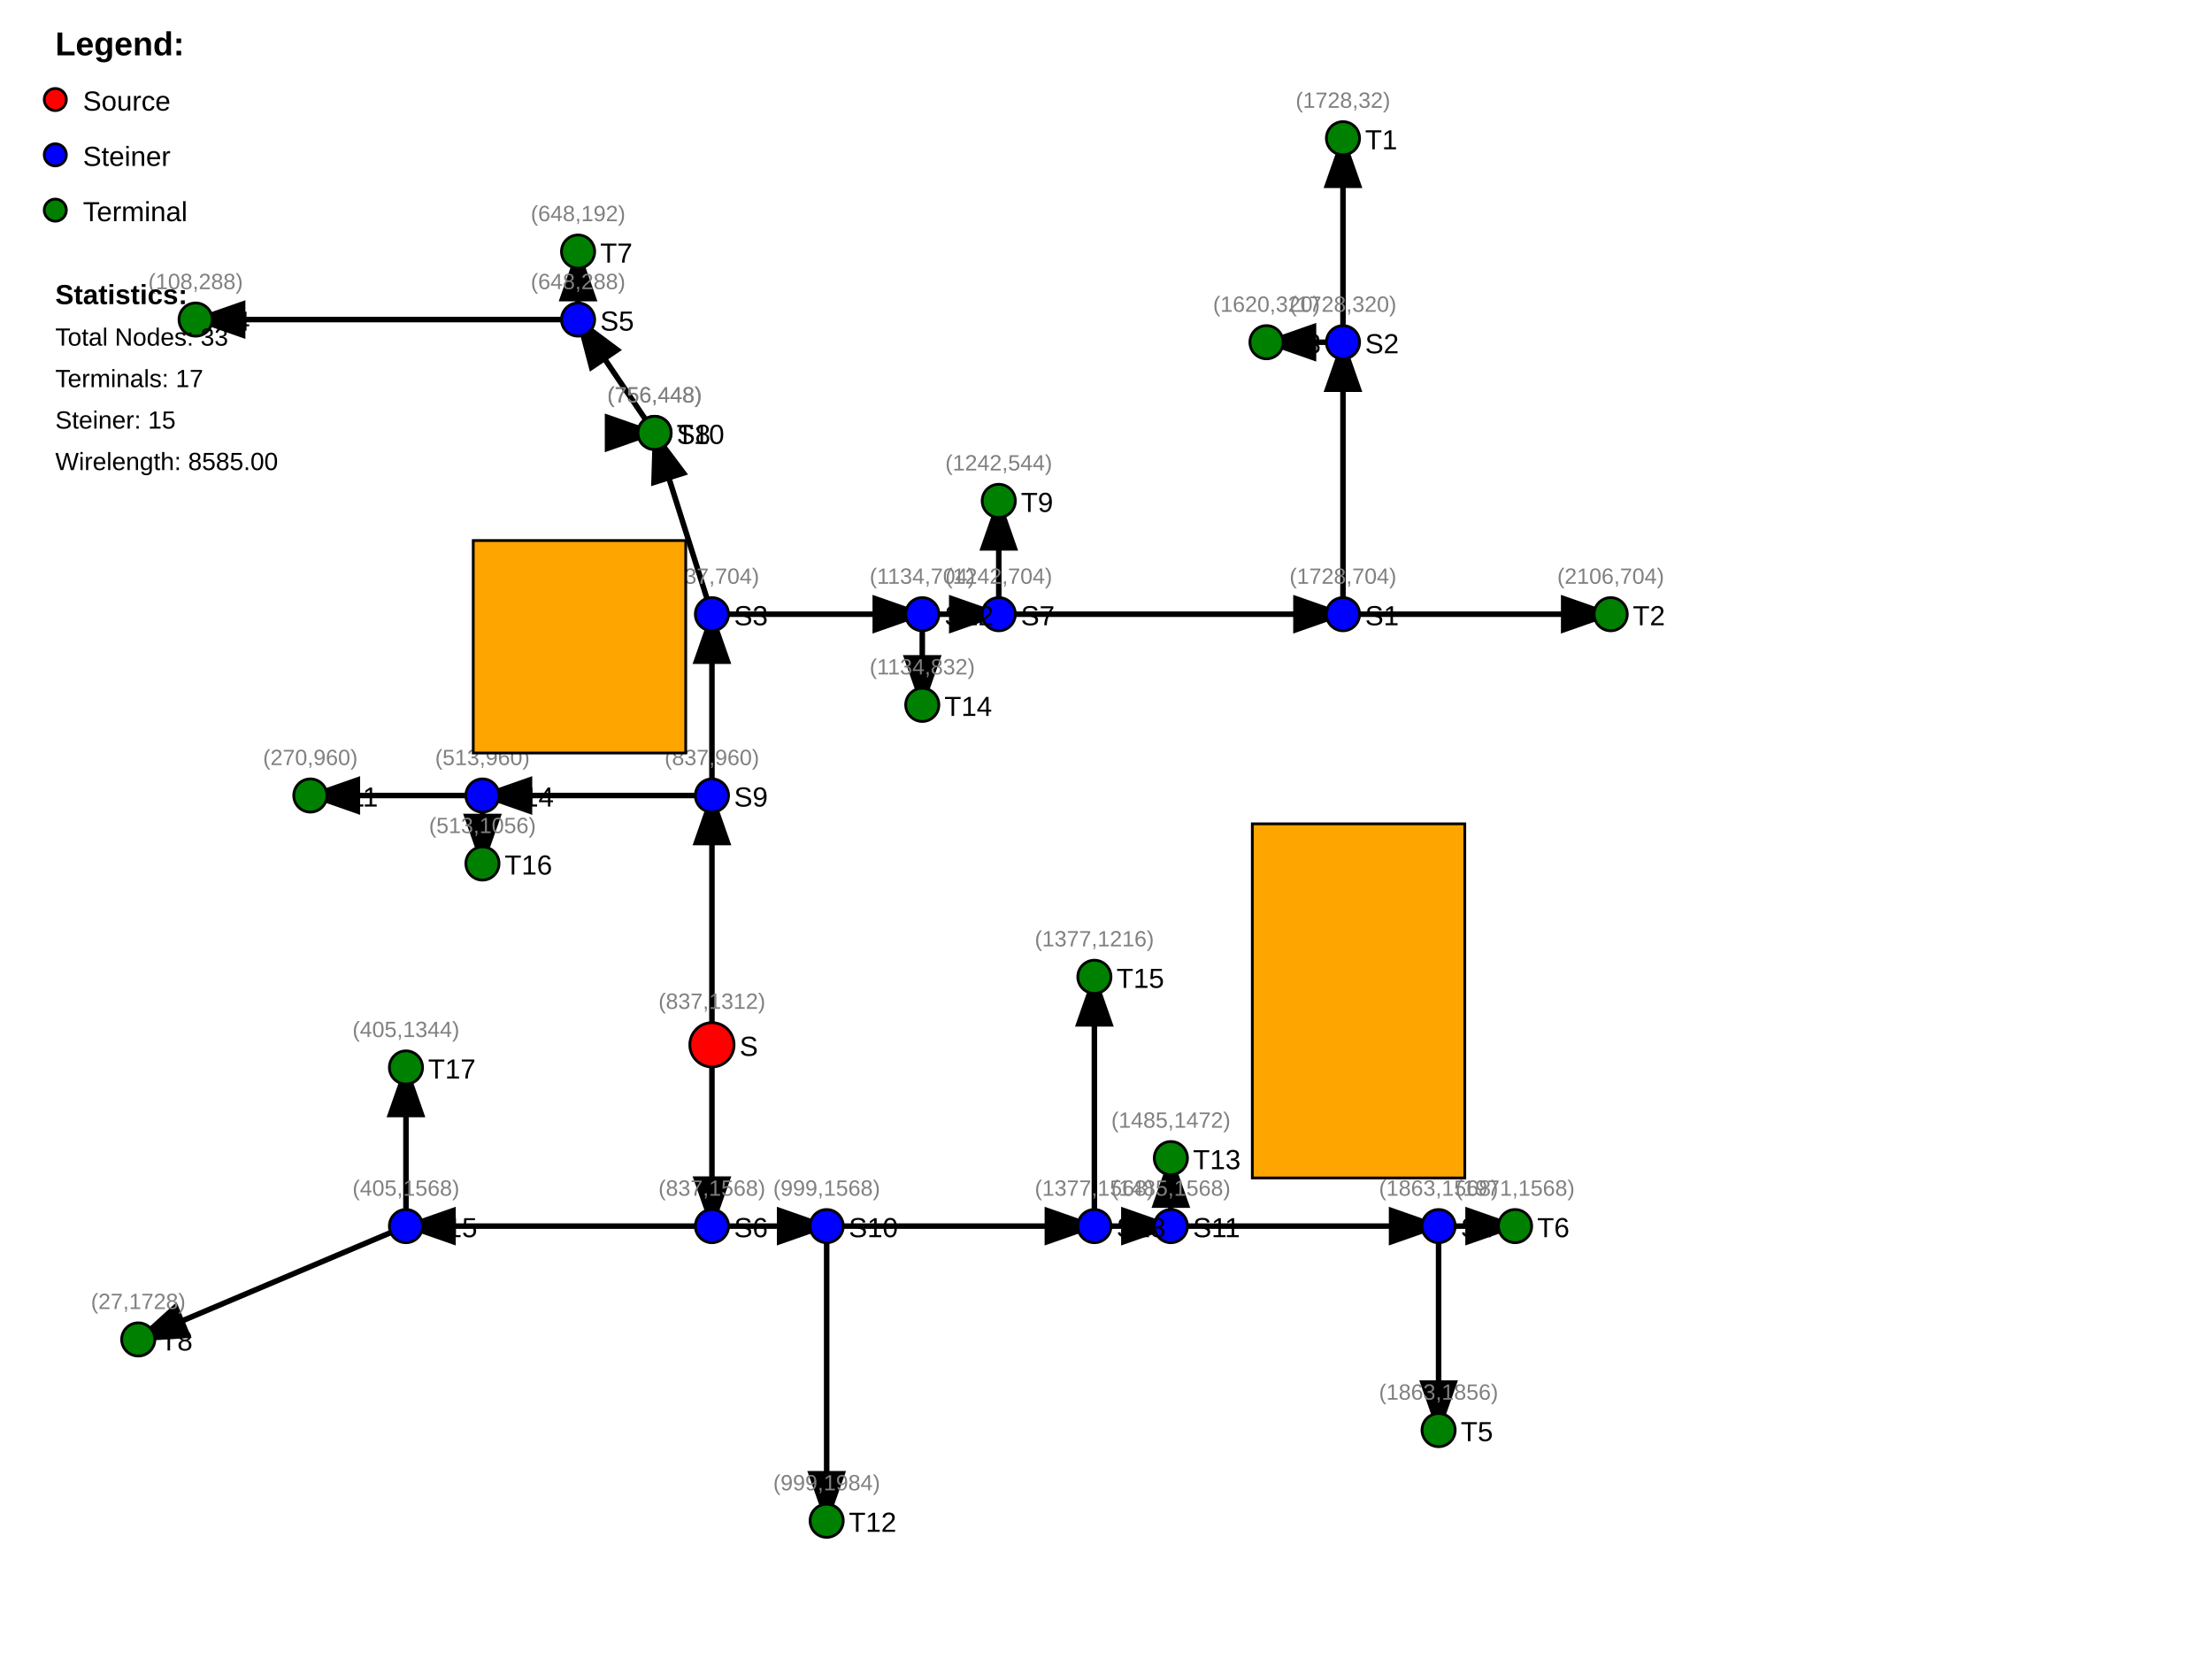
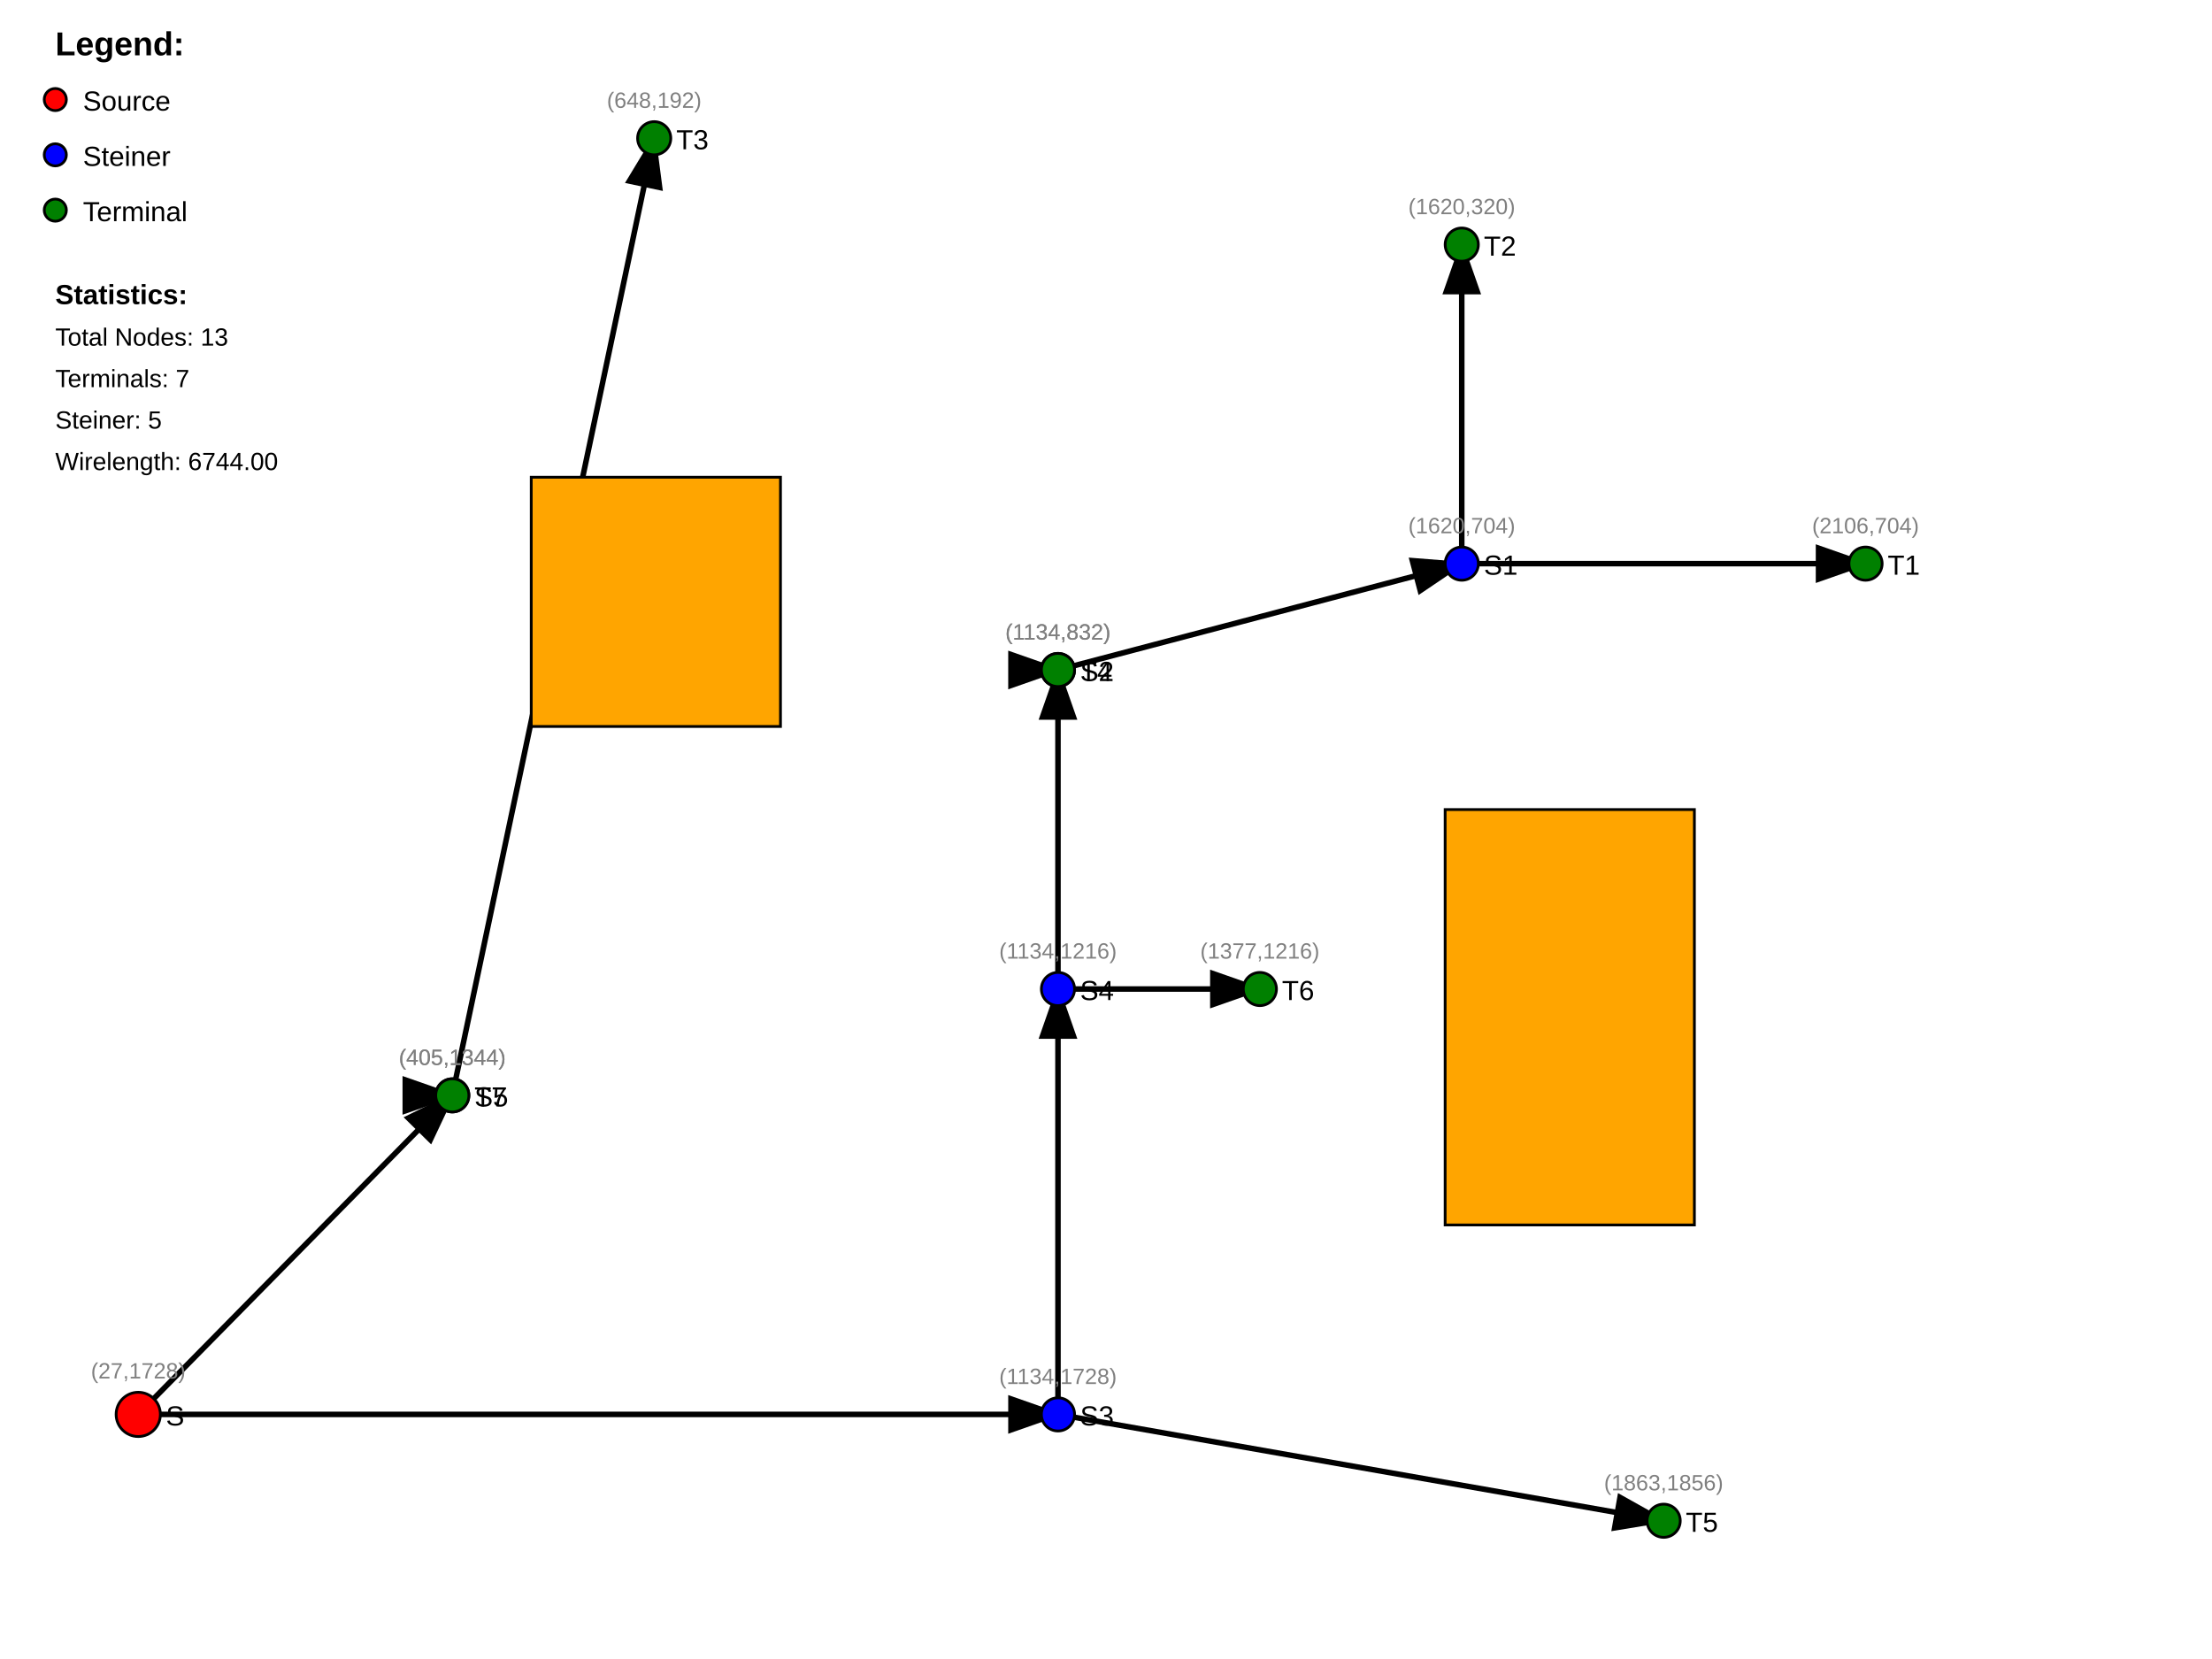
<svg xmlns="http://www.w3.org/2000/svg" width="800" height="600">
  <rect width="100%" height="100%" fill="white" />
  <defs>
    <marker id="arrowhead" markerWidth="10" markerHeight="7" refX="9" refY="3.5" orient="auto">
      <polygon points="0 0, 10 3.5, 0 7" fill="black" />
    </marker>
  </defs>
-   <line x1="257.48" y1="377.869" x2="257.48" y2="443.443" stroke="black" stroke-width="2" marker-end="url(#arrowhead)" />
-   <line x1="257.48" y1="377.869" x2="257.48" y2="287.705" stroke="black" stroke-width="2" marker-end="url(#arrowhead)" />
-   <line x1="257.48" y1="443.443" x2="298.975" y2="443.443" stroke="black" stroke-width="2" marker-end="url(#arrowhead)" />
-   <line x1="257.48" y1="443.443" x2="146.824" y2="443.443" stroke="black" stroke-width="2" marker-end="url(#arrowhead)" />
-   <line x1="298.975" y1="443.443" x2="298.975" y2="550.0" stroke="black" stroke-width="2" marker-end="url(#arrowhead)" />
-   <line x1="298.975" y1="443.443" x2="395.799" y2="443.443" stroke="black" stroke-width="2" marker-end="url(#arrowhead)" />
-   <line x1="395.799" y1="443.443" x2="423.463" y2="443.443" stroke="black" stroke-width="2" marker-end="url(#arrowhead)" />
-   <line x1="395.799" y1="443.443" x2="395.799" y2="353.279" stroke="black" stroke-width="2" marker-end="url(#arrowhead)" />
-   <line x1="423.463" y1="443.443" x2="520.287" y2="443.443" stroke="black" stroke-width="2" marker-end="url(#arrowhead)" />
-   <line x1="423.463" y1="443.443" x2="423.463" y2="418.852" stroke="black" stroke-width="2" marker-end="url(#arrowhead)" />
-   <line x1="520.287" y1="443.443" x2="520.287" y2="517.213" stroke="black" stroke-width="2" marker-end="url(#arrowhead)" />
-   <line x1="520.287" y1="443.443" x2="547.951" y2="443.443" stroke="black" stroke-width="2" marker-end="url(#arrowhead)" />
-   <line x1="146.824" y1="443.443" x2="50.0" y2="484.426" stroke="black" stroke-width="2" marker-end="url(#arrowhead)" />
-   <line x1="146.824" y1="443.443" x2="146.824" y2="386.066" stroke="black" stroke-width="2" marker-end="url(#arrowhead)" />
-   <line x1="257.48" y1="287.705" x2="257.48" y2="222.131" stroke="black" stroke-width="2" marker-end="url(#arrowhead)" />
-   <line x1="257.48" y1="287.705" x2="174.488" y2="287.705" stroke="black" stroke-width="2" marker-end="url(#arrowhead)" />
-   <line x1="257.48" y1="222.131" x2="236.732" y2="156.557" stroke="black" stroke-width="2" marker-end="url(#arrowhead)" />
-   <line x1="257.48" y1="222.131" x2="333.555" y2="222.131" stroke="black" stroke-width="2" marker-end="url(#arrowhead)" />
-   <line x1="236.732" y1="156.557" x2="209.068" y2="115.574" stroke="black" stroke-width="2" marker-end="url(#arrowhead)" />
-   <line x1="236.732" y1="156.557" x2="236.732" y2="156.557" stroke="black" stroke-width="2" marker-end="url(#arrowhead)" />
-   <line x1="209.068" y1="115.574" x2="70.748" y2="115.574" stroke="black" stroke-width="2" marker-end="url(#arrowhead)" />
-   <line x1="209.068" y1="115.574" x2="209.068" y2="90.984" stroke="black" stroke-width="2" marker-end="url(#arrowhead)" />
-   <line x1="333.555" y1="222.131" x2="361.219" y2="222.131" stroke="black" stroke-width="2" marker-end="url(#arrowhead)" />
-   <line x1="333.555" y1="222.131" x2="333.555" y2="254.918" stroke="black" stroke-width="2" marker-end="url(#arrowhead)" />
-   <line x1="361.219" y1="222.131" x2="485.707" y2="222.131" stroke="black" stroke-width="2" marker-end="url(#arrowhead)" />
-   <line x1="361.219" y1="222.131" x2="361.219" y2="181.148" stroke="black" stroke-width="2" marker-end="url(#arrowhead)" />
-   <line x1="485.707" y1="222.131" x2="582.531" y2="222.131" stroke="black" stroke-width="2" marker-end="url(#arrowhead)" />
-   <line x1="485.707" y1="222.131" x2="485.707" y2="123.77" stroke="black" stroke-width="2" marker-end="url(#arrowhead)" />
-   <line x1="485.707" y1="123.77" x2="485.707" y2="50.0" stroke="black" stroke-width="2" marker-end="url(#arrowhead)" />
-   <line x1="485.707" y1="123.77" x2="458.043" y2="123.77" stroke="black" stroke-width="2" marker-end="url(#arrowhead)" />
-   <line x1="174.488" y1="287.705" x2="112.244" y2="287.705" stroke="black" stroke-width="2" marker-end="url(#arrowhead)" />
-   <line x1="174.488" y1="287.705" x2="174.488" y2="312.295" stroke="black" stroke-width="2" marker-end="url(#arrowhead)" />
-   <circle cx="257.48" cy="377.869" r="8" fill="red" stroke="black" stroke-width="1" />
-   <text x="267.48" y="381.869" font-family="Arial" font-size="10" fill="black">S</text>
-   <text x="257.48" y="364.869" font-family="Arial" font-size="8" fill="gray" text-anchor="middle">(837,1312)</text>
-   <circle cx="485.707" cy="50.0" r="6" fill="green" stroke="black" stroke-width="1" />
-   <text x="493.707" y="54.0" font-family="Arial" font-size="10" fill="black">T1</text>
-   <text x="485.707" y="39.0" font-family="Arial" font-size="8" fill="gray" text-anchor="middle">(1728,32)</text>
-   <circle cx="485.707" cy="222.131" r="6" fill="blue" stroke="black" stroke-width="1" />
-   <text x="493.707" y="226.131" font-family="Arial" font-size="10" fill="black">S1</text>
-   <text x="485.707" y="211.131" font-family="Arial" font-size="8" fill="gray" text-anchor="middle">(1728,704)</text>
-   <circle cx="582.531" cy="222.131" r="6" fill="green" stroke="black" stroke-width="1" />
-   <text x="590.531" y="226.131" font-family="Arial" font-size="10" fill="black">T2</text>
-   <text x="582.531" y="211.131" font-family="Arial" font-size="8" fill="gray" text-anchor="middle">(2106,704)</text>
-   <circle cx="485.707" cy="123.77" r="6" fill="blue" stroke="black" stroke-width="1" />
-   <text x="493.707" y="127.77" font-family="Arial" font-size="10" fill="black">S2</text>
-   <text x="485.707" y="112.77" font-family="Arial" font-size="8" fill="gray" text-anchor="middle">(1728,320)</text>
-   <circle cx="458.043" cy="123.77" r="6" fill="green" stroke="black" stroke-width="1" />
-   <text x="466.043" y="127.77" font-family="Arial" font-size="10" fill="black">T3</text>
-   <text x="458.043" y="112.77" font-family="Arial" font-size="8" fill="gray" text-anchor="middle">(1620,320)</text>
-   <circle cx="257.48" cy="222.131" r="6" fill="blue" stroke="black" stroke-width="1" />
-   <text x="265.48" y="226.131" font-family="Arial" font-size="10" fill="black">S3</text>
-   <text x="257.48" y="211.131" font-family="Arial" font-size="8" fill="gray" text-anchor="middle">(837,704)</text>
-   <circle cx="70.748" cy="115.574" r="6" fill="green" stroke="black" stroke-width="1" />
-   <text x="78.748" y="119.574" font-family="Arial" font-size="10" fill="black">T4</text>
-   <text x="70.748" y="104.574" font-family="Arial" font-size="8" fill="gray" text-anchor="middle">(108,288)</text>
-   <circle cx="520.287" cy="517.213" r="6" fill="green" stroke="black" stroke-width="1" />
-   <text x="528.287" y="521.213" font-family="Arial" font-size="10" fill="black">T5</text>
-   <text x="520.287" y="506.213" font-family="Arial" font-size="8" fill="gray" text-anchor="middle">(1863,1856)</text>
-   <circle cx="520.287" cy="443.443" r="6" fill="blue" stroke="black" stroke-width="1" />
-   <text x="528.287" y="447.443" font-family="Arial" font-size="10" fill="black">S4</text>
-   <text x="520.287" y="432.443" font-family="Arial" font-size="8" fill="gray" text-anchor="middle">(1863,1568)</text>
-   <circle cx="547.951" cy="443.443" r="6" fill="green" stroke="black" stroke-width="1" />
-   <text x="555.951" y="447.443" font-family="Arial" font-size="10" fill="black">T6</text>
-   <text x="547.951" y="432.443" font-family="Arial" font-size="8" fill="gray" text-anchor="middle">(1971,1568)</text>
-   <circle cx="209.068" cy="115.574" r="6" fill="blue" stroke="black" stroke-width="1" />
-   <text x="217.068" y="119.574" font-family="Arial" font-size="10" fill="black">S5</text>
-   <text x="209.068" y="104.574" font-family="Arial" font-size="8" fill="gray" text-anchor="middle">(648,288)</text>
-   <circle cx="209.068" cy="90.984" r="6" fill="green" stroke="black" stroke-width="1" />
-   <text x="217.068" y="94.984" font-family="Arial" font-size="10" fill="black">T7</text>
-   <text x="209.068" y="79.984" font-family="Arial" font-size="8" fill="gray" text-anchor="middle">(648,192)</text>
-   <circle cx="257.48" cy="443.443" r="6" fill="blue" stroke="black" stroke-width="1" />
-   <text x="265.48" y="447.443" font-family="Arial" font-size="10" fill="black">S6</text>
-   <text x="257.48" y="432.443" font-family="Arial" font-size="8" fill="gray" text-anchor="middle">(837,1568)</text>
-   <circle cx="50.0" cy="484.426" r="6" fill="green" stroke="black" stroke-width="1" />
-   <text x="58.0" y="488.426" font-family="Arial" font-size="10" fill="black">T8</text>
-   <text x="50.0" y="473.426" font-family="Arial" font-size="8" fill="gray" text-anchor="middle">(27,1728)</text>
-   <circle cx="361.219" cy="222.131" r="6" fill="blue" stroke="black" stroke-width="1" />
-   <text x="369.219" y="226.131" font-family="Arial" font-size="10" fill="black">S7</text>
-   <text x="361.219" y="211.131" font-family="Arial" font-size="8" fill="gray" text-anchor="middle">(1242,704)</text>
-   <circle cx="361.219" cy="181.148" r="6" fill="green" stroke="black" stroke-width="1" />
-   <text x="369.219" y="185.148" font-family="Arial" font-size="10" fill="black">T9</text>
-   <text x="361.219" y="170.148" font-family="Arial" font-size="8" fill="gray" text-anchor="middle">(1242,544)</text>
-   <circle cx="236.732" cy="156.557" r="6" fill="blue" stroke="black" stroke-width="1" />
-   <text x="244.732" y="160.557" font-family="Arial" font-size="10" fill="black">S8</text>
-   <text x="236.732" y="145.557" font-family="Arial" font-size="8" fill="gray" text-anchor="middle">(756,448)</text>
-   <circle cx="236.732" cy="156.557" r="6" fill="green" stroke="black" stroke-width="1" />
-   <text x="244.732" y="160.557" font-family="Arial" font-size="10" fill="black">T10</text>
-   <text x="236.732" y="145.557" font-family="Arial" font-size="8" fill="gray" text-anchor="middle">(756,448)</text>
-   <circle cx="257.48" cy="287.705" r="6" fill="blue" stroke="black" stroke-width="1" />
-   <text x="265.48" y="291.705" font-family="Arial" font-size="10" fill="black">S9</text>
-   <text x="257.48" y="276.705" font-family="Arial" font-size="8" fill="gray" text-anchor="middle">(837,960)</text>
-   <circle cx="112.244" cy="287.705" r="6" fill="green" stroke="black" stroke-width="1" />
-   <text x="120.244" y="291.705" font-family="Arial" font-size="10" fill="black">T11</text>
-   <text x="112.244" y="276.705" font-family="Arial" font-size="8" fill="gray" text-anchor="middle">(270,960)</text>
-   <circle cx="298.975" cy="443.443" r="6" fill="blue" stroke="black" stroke-width="1" />
-   <text x="306.975" y="447.443" font-family="Arial" font-size="10" fill="black">S10</text>
-   <text x="298.975" y="432.443" font-family="Arial" font-size="8" fill="gray" text-anchor="middle">(999,1568)</text>
-   <circle cx="298.975" cy="550.0" r="6" fill="green" stroke="black" stroke-width="1" />
-   <text x="306.975" y="554.0" font-family="Arial" font-size="10" fill="black">T12</text>
-   <text x="298.975" y="539.0" font-family="Arial" font-size="8" fill="gray" text-anchor="middle">(999,1984)</text>
-   <circle cx="423.463" cy="443.443" r="6" fill="blue" stroke="black" stroke-width="1" />
-   <text x="431.463" y="447.443" font-family="Arial" font-size="10" fill="black">S11</text>
-   <text x="423.463" y="432.443" font-family="Arial" font-size="8" fill="gray" text-anchor="middle">(1485,1568)</text>
-   <circle cx="423.463" cy="418.852" r="6" fill="green" stroke="black" stroke-width="1" />
-   <text x="431.463" y="422.852" font-family="Arial" font-size="10" fill="black">T13</text>
-   <text x="423.463" y="407.852" font-family="Arial" font-size="8" fill="gray" text-anchor="middle">(1485,1472)</text>
-   <circle cx="333.555" cy="222.131" r="6" fill="blue" stroke="black" stroke-width="1" />
-   <text x="341.555" y="226.131" font-family="Arial" font-size="10" fill="black">S12</text>
-   <text x="333.555" y="211.131" font-family="Arial" font-size="8" fill="gray" text-anchor="middle">(1134,704)</text>
-   <circle cx="333.555" cy="254.918" r="6" fill="green" stroke="black" stroke-width="1" />
-   <text x="341.555" y="258.918" font-family="Arial" font-size="10" fill="black">T14</text>
-   <text x="333.555" y="243.918" font-family="Arial" font-size="8" fill="gray" text-anchor="middle">(1134,832)</text>
-   <circle cx="395.799" cy="443.443" r="6" fill="blue" stroke="black" stroke-width="1" />
-   <text x="403.799" y="447.443" font-family="Arial" font-size="10" fill="black">S13</text>
-   <text x="395.799" y="432.443" font-family="Arial" font-size="8" fill="gray" text-anchor="middle">(1377,1568)</text>
-   <circle cx="395.799" cy="353.279" r="6" fill="green" stroke="black" stroke-width="1" />
-   <text x="403.799" y="357.279" font-family="Arial" font-size="10" fill="black">T15</text>
-   <text x="395.799" y="342.279" font-family="Arial" font-size="8" fill="gray" text-anchor="middle">(1377,1216)</text>
-   <circle cx="174.488" cy="287.705" r="6" fill="blue" stroke="black" stroke-width="1" />
-   <text x="182.488" y="291.705" font-family="Arial" font-size="10" fill="black">S14</text>
-   <text x="174.488" y="276.705" font-family="Arial" font-size="8" fill="gray" text-anchor="middle">(513,960)</text>
-   <circle cx="174.488" cy="312.295" r="6" fill="green" stroke="black" stroke-width="1" />
-   <text x="182.488" y="316.295" font-family="Arial" font-size="10" fill="black">T16</text>
-   <text x="174.488" y="301.295" font-family="Arial" font-size="8" fill="gray" text-anchor="middle">(513,1056)</text>
-   <circle cx="146.824" cy="443.443" r="6" fill="blue" stroke="black" stroke-width="1" />
-   <text x="154.824" y="447.443" font-family="Arial" font-size="10" fill="black">S15</text>
-   <text x="146.824" y="432.443" font-family="Arial" font-size="8" fill="gray" text-anchor="middle">(405,1568)</text>
-   <circle cx="146.824" cy="386.066" r="6" fill="green" stroke="black" stroke-width="1" />
-   <text x="154.824" y="390.066" font-family="Arial" font-size="10" fill="black">T17</text>
-   <text x="146.824" y="375.066" font-family="Arial" font-size="8" fill="gray" text-anchor="middle">(405,1344)</text>
-   <rect x="452.92" y="297.951" width="76.844" height="128.074" fill="orange" stroke="black" stroke-width="1" />
-   <rect x="171.158" y="195.492" width="76.844" height="76.844" fill="orange" stroke="black" stroke-width="1" />
+   <line x1="50.0" y1="511.538" x2="382.632" y2="511.538" stroke="black" stroke-width="2" marker-end="url(#arrowhead)" />
+   <line x1="50.0" y1="511.538" x2="163.582" y2="396.154" stroke="black" stroke-width="2" marker-end="url(#arrowhead)" />
+   <line x1="382.632" y1="511.538" x2="601.683" y2="550.0" stroke="black" stroke-width="2" marker-end="url(#arrowhead)" />
+   <line x1="382.632" y1="511.538" x2="382.632" y2="357.692" stroke="black" stroke-width="2" marker-end="url(#arrowhead)" />
+   <line x1="382.632" y1="357.692" x2="382.632" y2="242.308" stroke="black" stroke-width="2" marker-end="url(#arrowhead)" />
+   <line x1="382.632" y1="357.692" x2="455.649" y2="357.692" stroke="black" stroke-width="2" marker-end="url(#arrowhead)" />
+   <line x1="382.632" y1="242.308" x2="528.666" y2="203.846" stroke="black" stroke-width="2" marker-end="url(#arrowhead)" />
+   <line x1="382.632" y1="242.308" x2="382.632" y2="242.308" stroke="black" stroke-width="2" marker-end="url(#arrowhead)" />
+   <line x1="528.666" y1="203.846" x2="674.7" y2="203.846" stroke="black" stroke-width="2" marker-end="url(#arrowhead)" />
+   <line x1="528.666" y1="203.846" x2="528.666" y2="88.462" stroke="black" stroke-width="2" marker-end="url(#arrowhead)" />
+   <line x1="163.582" y1="396.154" x2="236.599" y2="50.0" stroke="black" stroke-width="2" marker-end="url(#arrowhead)" />
+   <line x1="163.582" y1="396.154" x2="163.582" y2="396.154" stroke="black" stroke-width="2" marker-end="url(#arrowhead)" />
+   <circle cx="50.0" cy="511.538" r="8" fill="red" stroke="black" stroke-width="1" />
+   <text x="60.0" y="515.538" font-family="Arial" font-size="10" fill="black">S</text>
+   <text x="50.0" y="498.538" font-family="Arial" font-size="8" fill="gray" text-anchor="middle">(27,1728)</text>
+   <circle cx="674.7" cy="203.846" r="6" fill="green" stroke="black" stroke-width="1" />
+   <text x="682.7" y="207.846" font-family="Arial" font-size="10" fill="black">T1</text>
+   <text x="674.7" y="192.846" font-family="Arial" font-size="8" fill="gray" text-anchor="middle">(2106,704)</text>
+   <circle cx="528.666" cy="203.846" r="6" fill="blue" stroke="black" stroke-width="1" />
+   <text x="536.666" y="207.846" font-family="Arial" font-size="10" fill="black">S1</text>
+   <text x="528.666" y="192.846" font-family="Arial" font-size="8" fill="gray" text-anchor="middle">(1620,704)</text>
+   <circle cx="528.666" cy="88.462" r="6" fill="green" stroke="black" stroke-width="1" />
+   <text x="536.666" y="92.462" font-family="Arial" font-size="10" fill="black">T2</text>
+   <text x="528.666" y="77.462" font-family="Arial" font-size="8" fill="gray" text-anchor="middle">(1620,320)</text>
+   <circle cx="236.599" cy="50.0" r="6" fill="green" stroke="black" stroke-width="1" />
+   <text x="244.599" y="54.0" font-family="Arial" font-size="10" fill="black">T3</text>
+   <text x="236.599" y="39.0" font-family="Arial" font-size="8" fill="gray" text-anchor="middle">(648,192)</text>
+   <circle cx="382.632" cy="242.308" r="6" fill="blue" stroke="black" stroke-width="1" />
+   <text x="390.632" y="246.308" font-family="Arial" font-size="10" fill="black">S2</text>
+   <text x="382.632" y="231.308" font-family="Arial" font-size="8" fill="gray" text-anchor="middle">(1134,832)</text>
+   <circle cx="382.632" cy="242.308" r="6" fill="green" stroke="black" stroke-width="1" />
+   <text x="390.632" y="246.308" font-family="Arial" font-size="10" fill="black">T4</text>
+   <text x="382.632" y="231.308" font-family="Arial" font-size="8" fill="gray" text-anchor="middle">(1134,832)</text>
+   <circle cx="382.632" cy="511.538" r="6" fill="blue" stroke="black" stroke-width="1" />
+   <text x="390.632" y="515.538" font-family="Arial" font-size="10" fill="black">S3</text>
+   <text x="382.632" y="500.538" font-family="Arial" font-size="8" fill="gray" text-anchor="middle">(1134,1728)</text>
+   <circle cx="601.683" cy="550.0" r="6" fill="green" stroke="black" stroke-width="1" />
+   <text x="609.683" y="554.0" font-family="Arial" font-size="10" fill="black">T5</text>
+   <text x="601.683" y="539.0" font-family="Arial" font-size="8" fill="gray" text-anchor="middle">(1863,1856)</text>
+   <circle cx="382.632" cy="357.692" r="6" fill="blue" stroke="black" stroke-width="1" />
+   <text x="390.632" y="361.692" font-family="Arial" font-size="10" fill="black">S4</text>
+   <text x="382.632" y="346.692" font-family="Arial" font-size="8" fill="gray" text-anchor="middle">(1134,1216)</text>
+   <circle cx="455.649" cy="357.692" r="6" fill="green" stroke="black" stroke-width="1" />
+   <text x="463.649" y="361.692" font-family="Arial" font-size="10" fill="black">T6</text>
+   <text x="455.649" y="346.692" font-family="Arial" font-size="8" fill="gray" text-anchor="middle">(1377,1216)</text>
+   <circle cx="163.582" cy="396.154" r="6" fill="blue" stroke="black" stroke-width="1" />
+   <text x="171.582" y="400.154" font-family="Arial" font-size="10" fill="black">S5</text>
+   <text x="163.582" y="385.154" font-family="Arial" font-size="8" fill="gray" text-anchor="middle">(405,1344)</text>
+   <circle cx="163.582" cy="396.154" r="6" fill="green" stroke="black" stroke-width="1" />
+   <text x="171.582" y="400.154" font-family="Arial" font-size="10" fill="black">T7</text>
+   <text x="163.582" y="385.154" font-family="Arial" font-size="8" fill="gray" text-anchor="middle">(405,1344)</text>
+   <rect x="522.656" y="292.788" width="90.144" height="150.24" fill="orange" stroke="black" stroke-width="1" />
+   <rect x="192.127" y="172.596" width="90.144" height="90.144" fill="orange" stroke="black" stroke-width="1" />
  <text x="20" y="20" font-family="Arial" font-size="12" font-weight="bold">Legend:</text>
  <circle cx="20" cy="36" r="4" fill="red" stroke="black" />
  <text x="30" y="40" font-family="Arial" font-size="10">Source</text>
  <circle cx="20" cy="56" r="4" fill="blue" stroke="black" />
  <text x="30" y="60" font-family="Arial" font-size="10">Steiner</text>
  <circle cx="20" cy="76" r="4" fill="green" stroke="black" />
  <text x="30" y="80" font-family="Arial" font-size="10">Terminal</text>
  <text x="20" y="110" font-family="Arial" font-size="10" font-weight="bold">Statistics:</text>
-   <text x="20" y="125" font-family="Arial" font-size="9">Total Nodes: 33</text>
-   <text x="20" y="140" font-family="Arial" font-size="9">Terminals: 17</text>
-   <text x="20" y="155" font-family="Arial" font-size="9">Steiner: 15</text>
-   <text x="20" y="170" font-family="Arial" font-size="9">Wirelength: 8585.00</text>
+   <text x="20" y="125" font-family="Arial" font-size="9">Total Nodes: 13</text>
+   <text x="20" y="140" font-family="Arial" font-size="9">Terminals: 7</text>
+   <text x="20" y="155" font-family="Arial" font-size="9">Steiner: 5</text>
+   <text x="20" y="170" font-family="Arial" font-size="9">Wirelength: 6744.00</text>
</svg>
